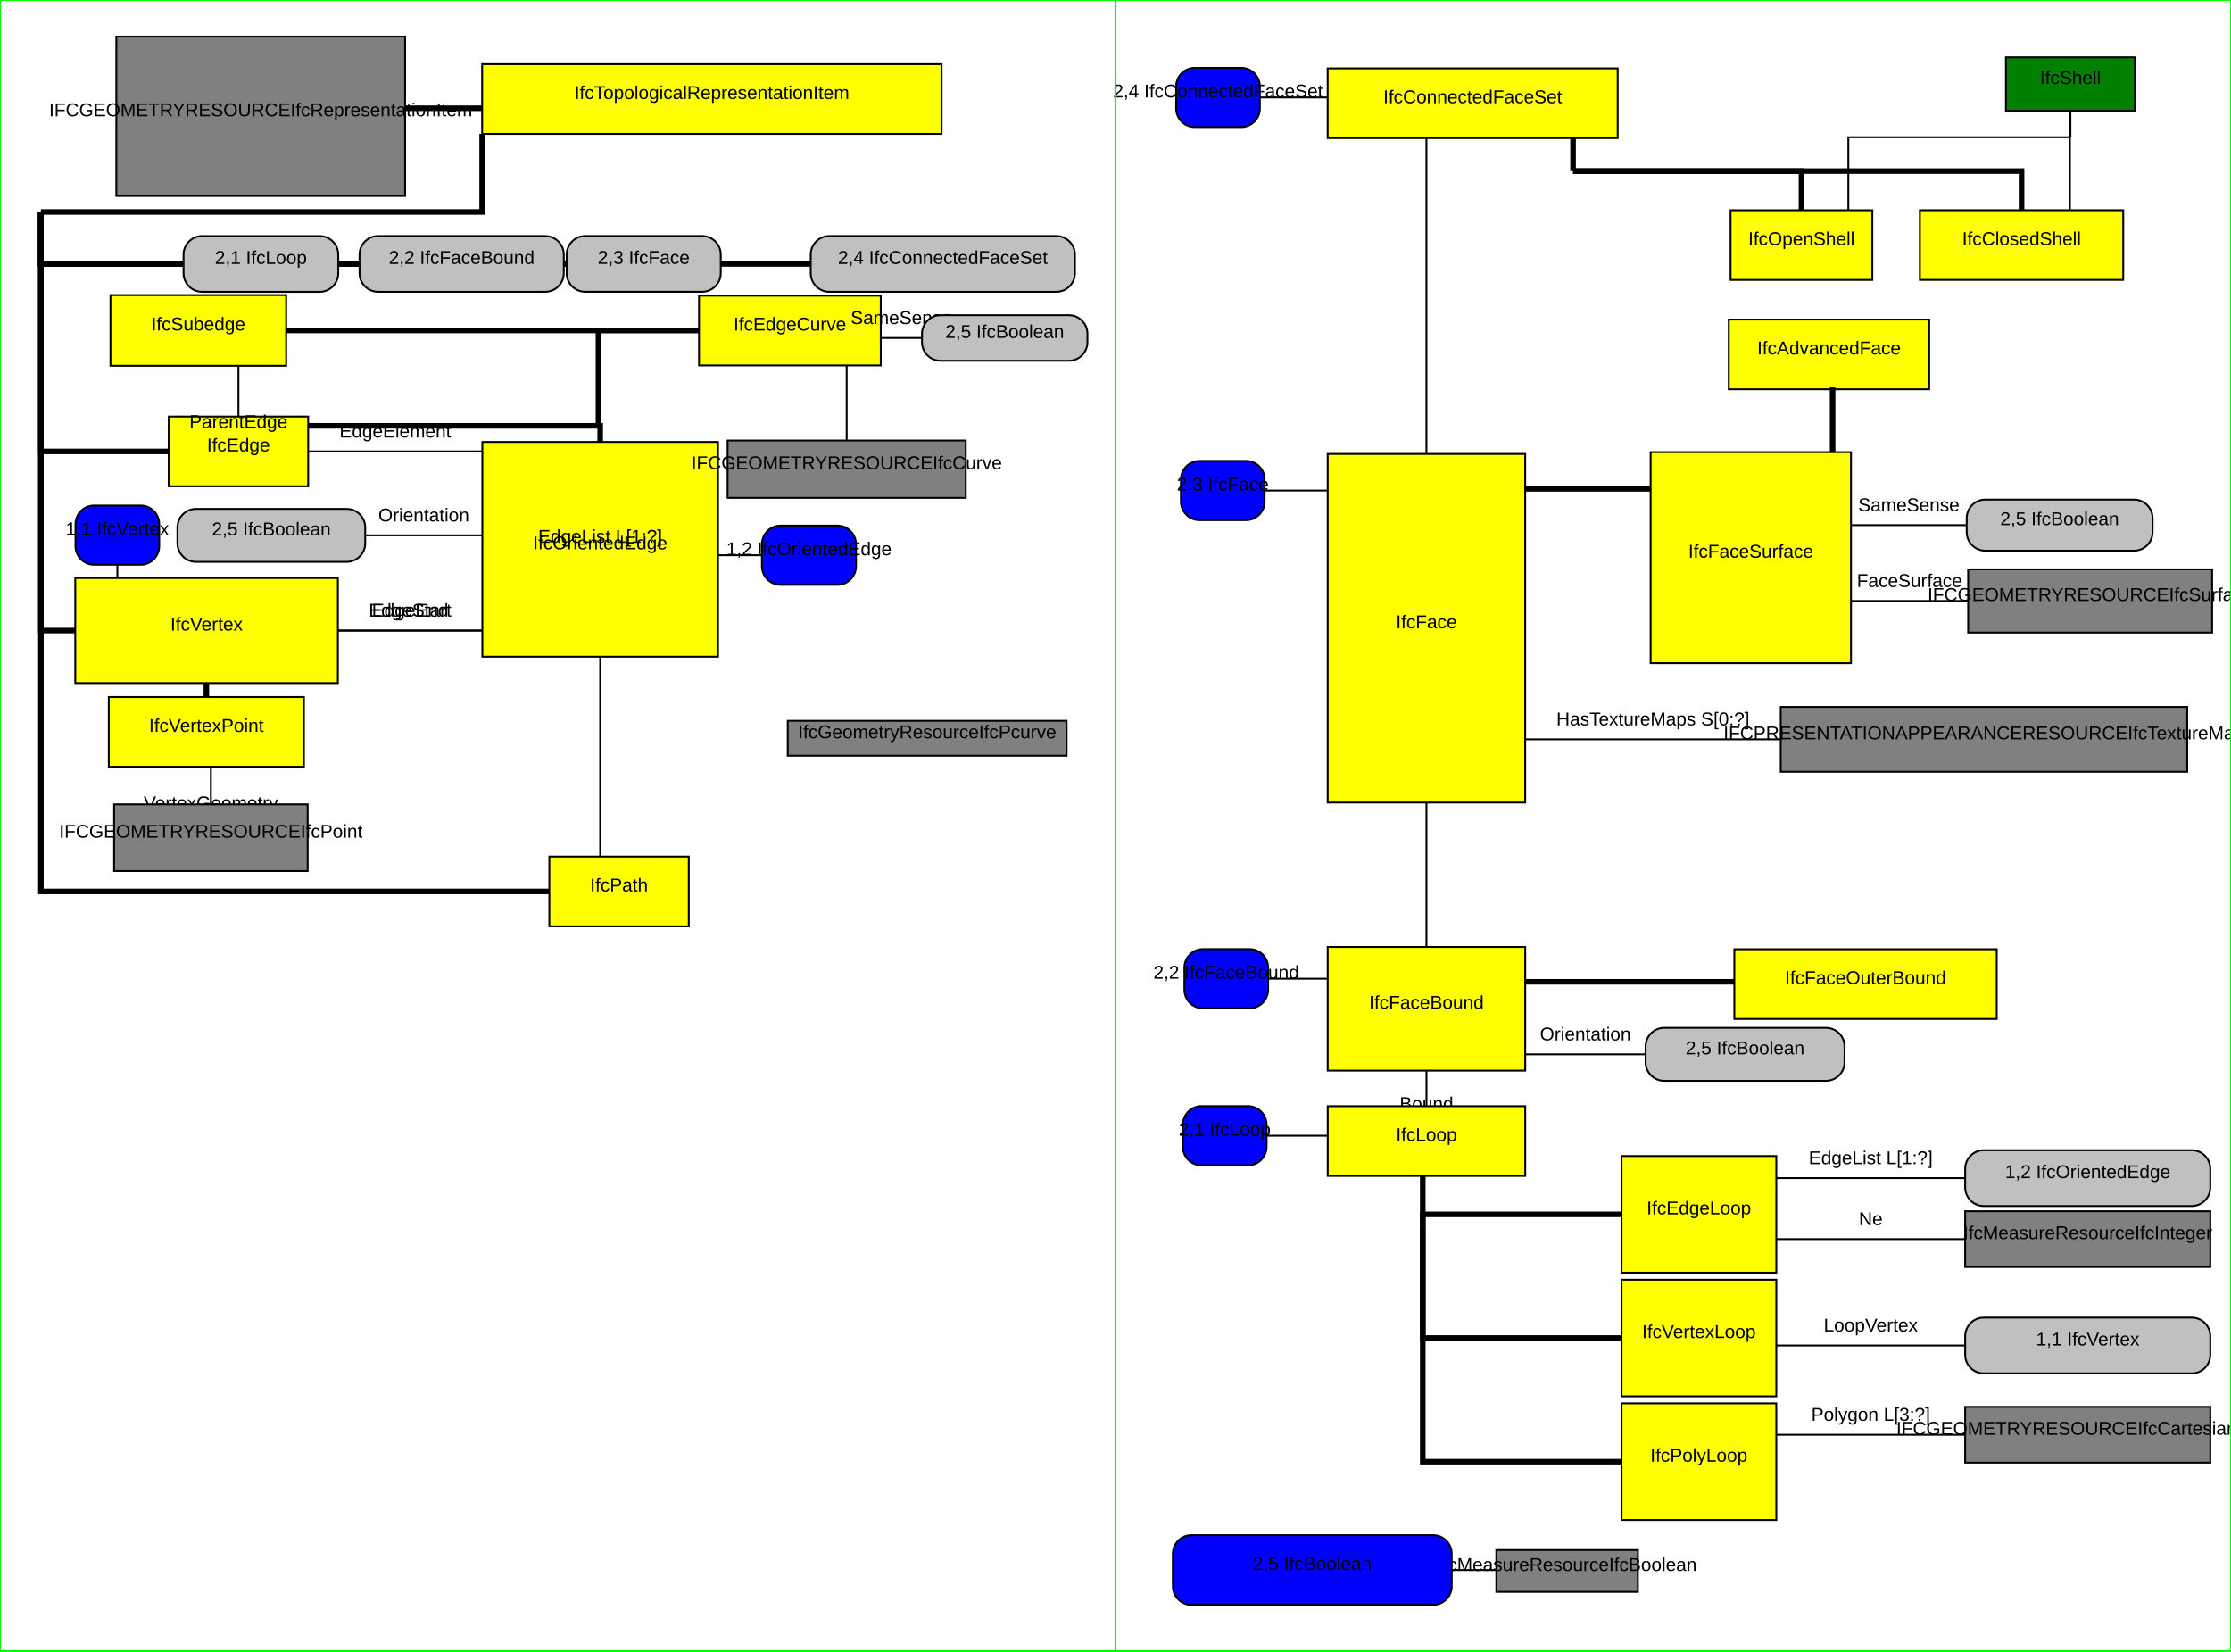
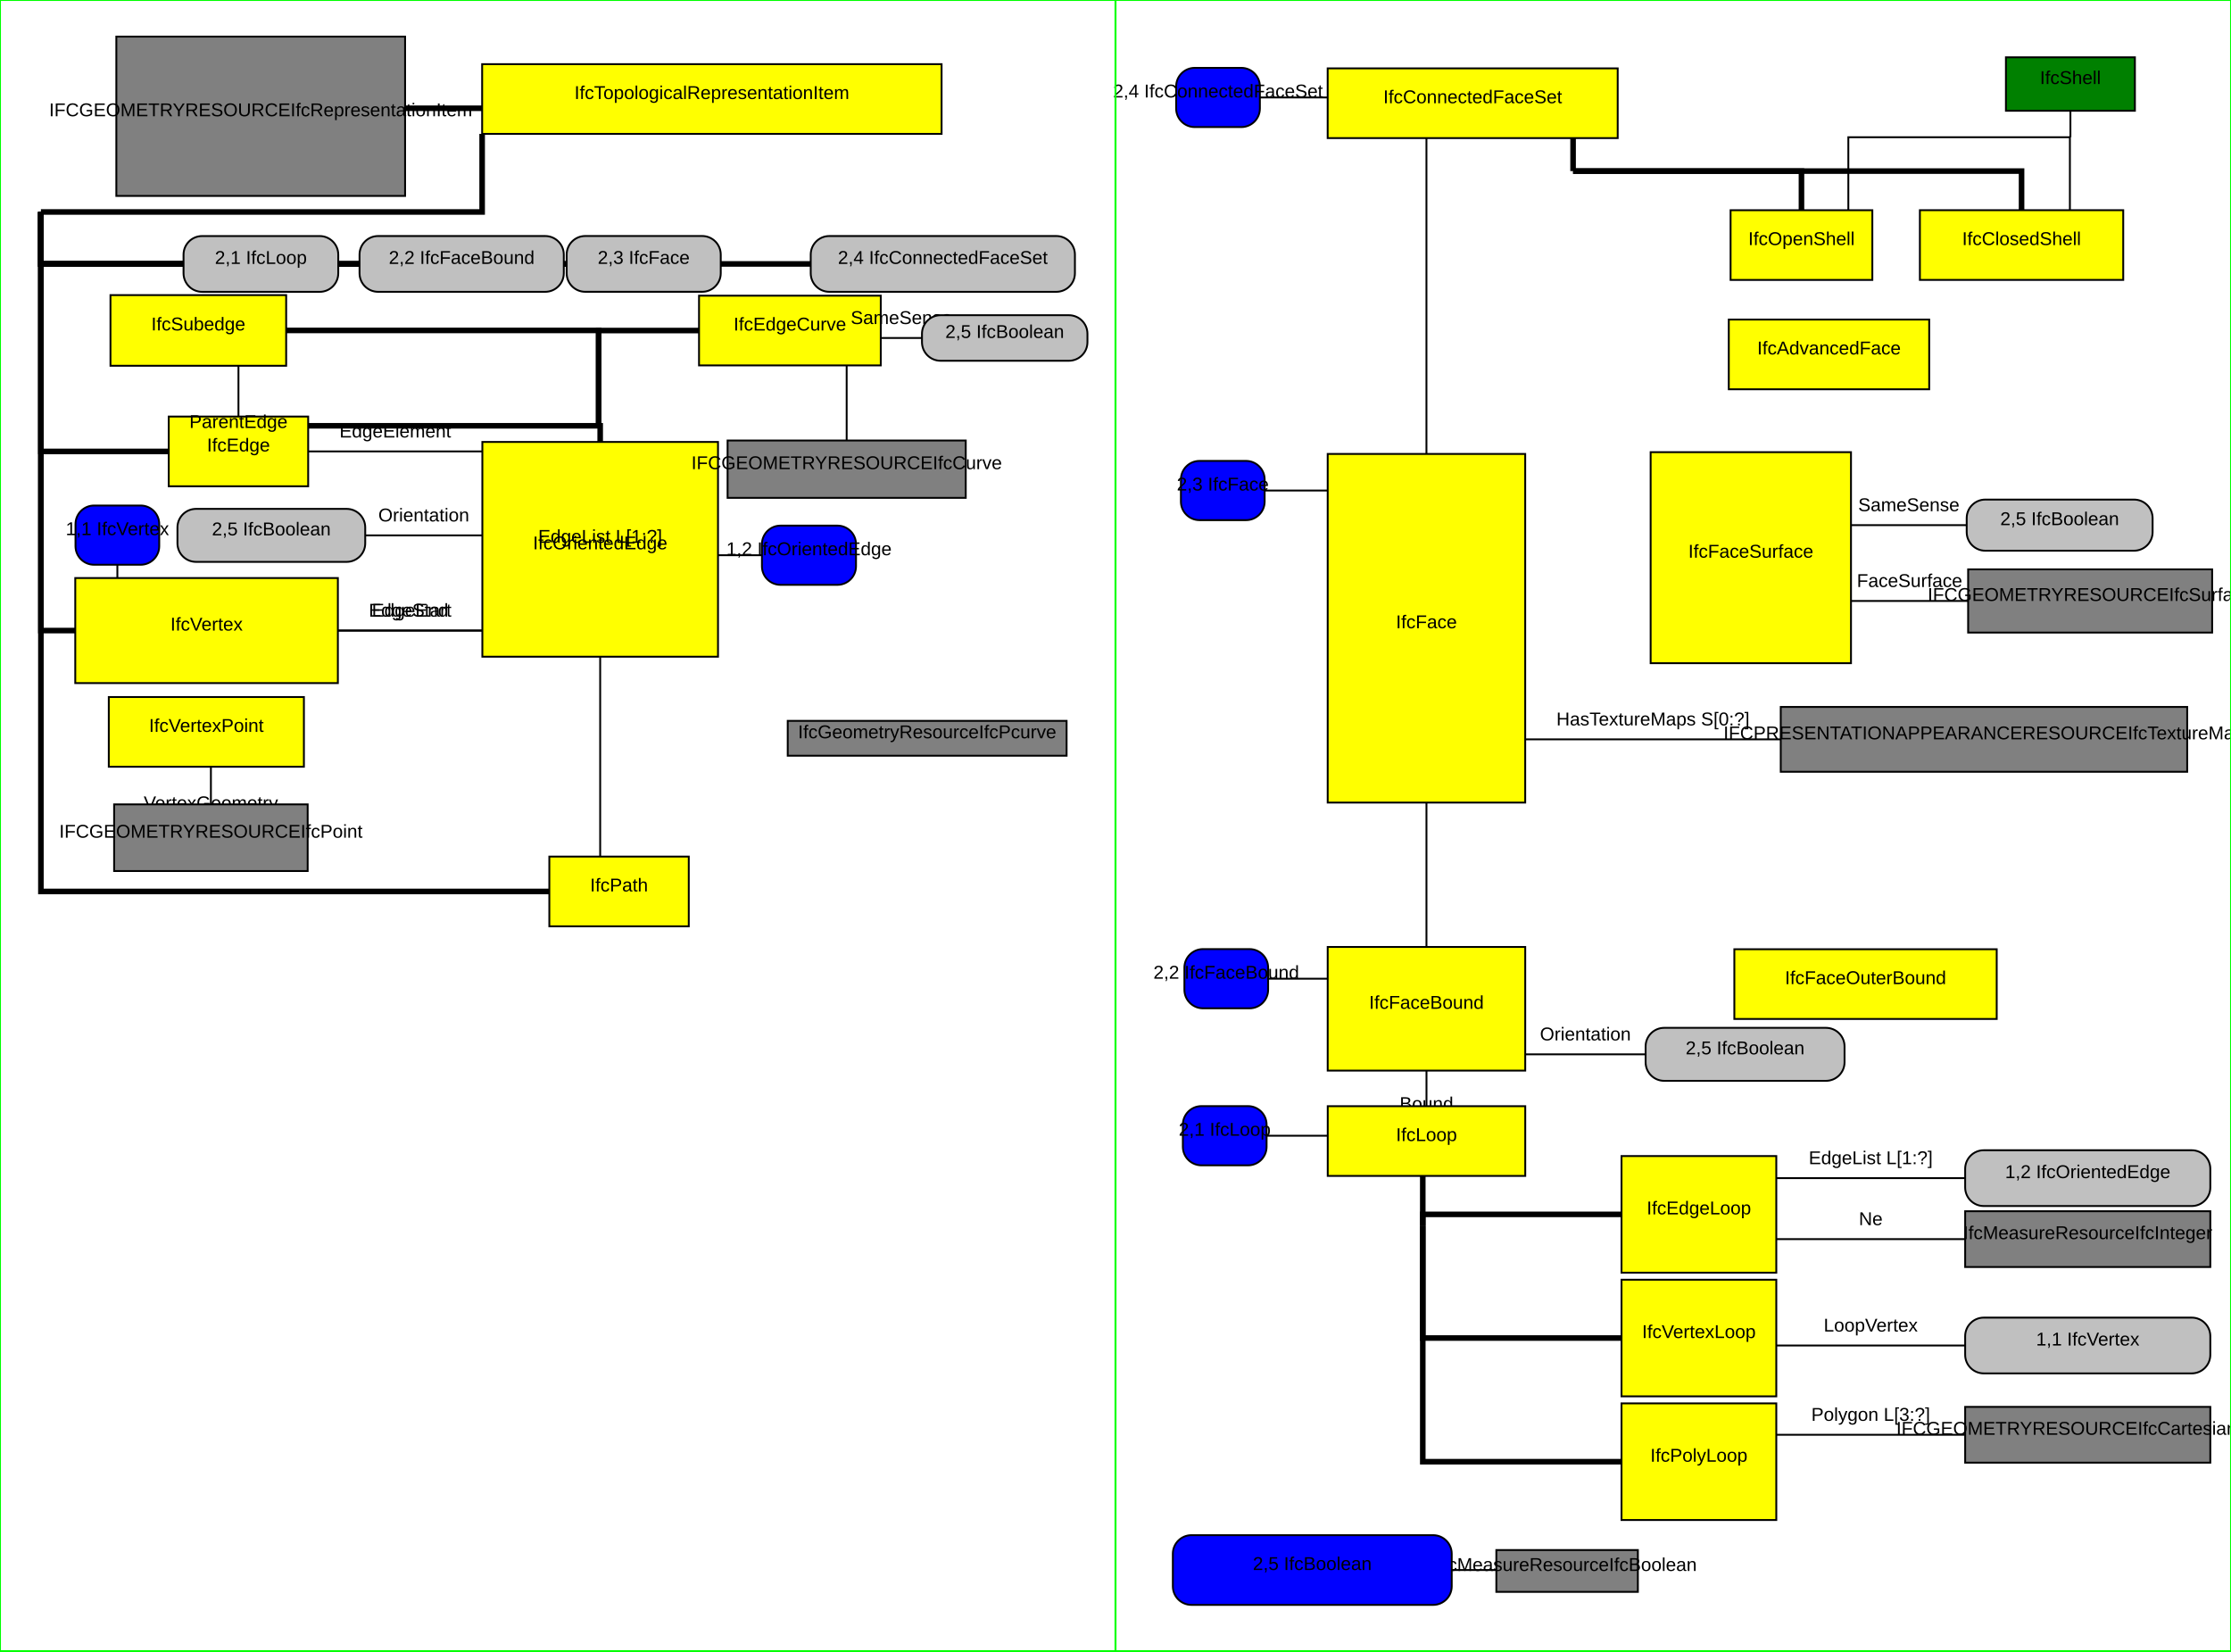
<svg xmlns="http://www.w3.org/2000/svg" version="1.1" width="1200" height="888">
  <g id="IfcAdvancedFace" fill="yellow">
    <rect x="929.87" y="171.864" width="107.8" height="37.5" stroke="black" />
    <text x="983.77" y="190.614" fill="black" font-family="Arial, Helvetica, sans-serif" font-size="10" alignment-baseline="middle" text-anchor="middle">IfcAdvancedFace</text>
  </g>
  <g id="IfcClosedShell" fill="yellow">
    <rect x="1032.659" y="113.044" width="109.375" height="37.5" stroke="black" />
    <text x="1087.346" y="131.794" fill="black" font-family="Arial, Helvetica, sans-serif" font-size="10" alignment-baseline="middle" text-anchor="middle">IfcClosedShell</text>
  </g>
  <g id="IfcConnectedFaceSet" fill="yellow">
    <rect x="714.121" y="36.769" width="156" height="37.5" stroke="black" />
    <polyline points="846.121,74.269 846.121,92.013 " fill="none" stroke="black" stroke-width="3" />
    <polyline points="846.121,92.013 1087.346,92.013 1087.346,113.044 " fill="none" stroke="black" stroke-width="3" />
    <polyline points="846.121,92.013 968.962,92.013 968.962,113.056 " fill="none" stroke="black" stroke-width="3" />
    <text x="792.121" y="55.519" fill="black" font-family="Arial, Helvetica, sans-serif" font-size="10" alignment-baseline="middle" text-anchor="middle">IfcConnectedFaceSet</text>
    <g id="CfsFaces">
      <polyline points="767.252,74.269 767.252,74.269 767.252,244.144 " fill="none" stroke="black" />
      <text x="767.252" y="321.581" fill="black" font-family="Arial, Helvetica, sans-serif" font-size="10" alignment-baseline="middle" text-anchor="middle">CfsFaces S[1:?]</text>
    </g>
  </g>
  <g id="IfcEdge" fill="yellow">
    <rect x="90.759" y="224.031" width="75" height="37.5" stroke="black" />
    <polyline points="165.759,229 165.759,229 322,229 " fill="none" stroke="black" stroke-width="3" />
    <polyline points="322,229 322,229 322.822,229 322.822,237.688 " fill="none" stroke="black" stroke-width="3" />
    <polyline points="322,229 322,229 322,177.775 375.99,177.775 " fill="none" stroke="black" stroke-width="3" />
    <polyline points="322,229 322,229 322,177.713 153.92,177.713 " fill="none" stroke="black" stroke-width="3" />
    <text x="128.259" y="242.781" fill="black" font-family="Arial, Helvetica, sans-serif" font-size="10" alignment-baseline="middle" text-anchor="middle">IfcEdge</text>
    <g id="EdgeStart">
      <polyline points="111.109,329.715 111.109,329.715 111.109,329.715 " fill="none" stroke="black" />
      <text x="111.109" y="322.215" fill="black" font-family="Arial, Helvetica, sans-serif" font-size="10" alignment-baseline="middle" text-anchor="middle">EdgeStart</text>
    </g>
    <g id="EdgeEnd">
      <polyline points="111.109,348.548 111.109,348.548 111.109,348.548 " fill="none" stroke="black" />
      <text x="111.109" y="341.048" fill="black" font-family="Arial, Helvetica, sans-serif" font-size="10" alignment-baseline="middle" text-anchor="middle">EdgeEnd</text>
    </g>
  </g>
  <g id="IfcEdgeCurve" fill="yellow">
    <rect x="375.99" y="159.025" width="97.75" height="37.5" stroke="black" />
    <text x="424.865" y="177.775" fill="black" font-family="Arial, Helvetica, sans-serif" font-size="10" alignment-baseline="middle" text-anchor="middle">IfcEdgeCurve</text>
    <g id="EdgeGeometry">
      <polyline points="455.4,196.525 455.4,196.525 455.4,236.912 " fill="none" stroke="black" />
      <text x="455.4" y="249.606" fill="black" font-family="Arial, Helvetica, sans-serif" font-size="10" alignment-baseline="middle" text-anchor="middle">EdgeGeometry</text>
    </g>
    <g id="SameSense">
      <polyline points="473.74,181.775 473.74,181.775 495.909,181.775 " fill="none" stroke="black" />
      <text x="484.824" y="174.275" fill="black" font-family="Arial, Helvetica, sans-serif" font-size="10" alignment-baseline="middle" text-anchor="middle">SameSense</text>
    </g>
  </g>
  <g id="IfcEdgeLoop" fill="yellow">
    <rect x="872.175" y="621.75" width="83.25" height="62.725" stroke="black" />
    <text x="913.8" y="653.113" fill="black" font-family="Arial, Helvetica, sans-serif" font-size="10" alignment-baseline="middle" text-anchor="middle">IfcEdgeLoop</text>
    <g id="EdgeList">
      <polyline points="955.425,633.625 955.425,633.625 1057.013,633.625 " fill="none" stroke="black" />
      <text x="1006.219" y="626.125" fill="black" font-family="Arial, Helvetica, sans-serif" font-size="10" alignment-baseline="middle" text-anchor="middle">EdgeList L[1:?]</text>
    </g>
    <g id="Ne">
      <polyline points="955.425,666.425 955.425,666.425 1057.013,666.425 " fill="none" stroke="black" />
      <text x="1006.219" y="658.925" fill="black" font-family="Arial, Helvetica, sans-serif" font-size="10" alignment-baseline="middle" text-anchor="middle">Ne</text>
    </g>
  </g>
  <g id="IfcFace" fill="yellow">
    <rect x="714.134" y="244.144" width="106.237" height="187.5" stroke="black" />
-     <polyline points="820.371,262.894 820.371,262.894 931.837,262.894 " fill="none" stroke="black" stroke-width="3" />
    <text x="767.252" y="337.894" fill="black" font-family="Arial, Helvetica, sans-serif" font-size="10" alignment-baseline="middle" text-anchor="middle">IfcFace</text>
    <g id="Bounds">
      <polyline points="767.259,431.644 767.259,431.644 767.259,509.294 " fill="none" stroke="black" />
      <text x="767.259" y="540.619" fill="black" font-family="Arial, Helvetica, sans-serif" font-size="10" alignment-baseline="middle" text-anchor="middle">Bounds S[1:?]</text>
    </g>
    <g id="HasTextureMaps">
      <polyline points="820.371,397.643 820.371,397.643 957.82,397.643 " fill="none" stroke="black" />
      <text x="889.096" y="390.143" fill="black" font-family="Arial, Helvetica, sans-serif" font-size="10" alignment-baseline="middle" text-anchor="middle">HasTextureMaps S[0:?]</text>
    </g>
  </g>
  <g id="IfcFaceBound" fill="yellow">
    <rect x="714.134" y="509.294" width="106.25" height="66.5" stroke="black" />
-     <polyline points="820.384,528.044 820.384,528.044 932.859,528.044 " fill="none" stroke="black" stroke-width="3" />
    <text x="767.259" y="542.544" fill="black" font-family="Arial, Helvetica, sans-serif" font-size="10" alignment-baseline="middle" text-anchor="middle">IfcFaceBound</text>
    <g id="Bound">
      <polyline points="767.275,575.794 767.275,575.794 767.275,594.932 " fill="none" stroke="black" />
      <text x="767.275" y="597.001" fill="black" font-family="Arial, Helvetica, sans-serif" font-size="10" alignment-baseline="middle" text-anchor="middle">Bound</text>
    </g>
    <g id="Orientation">
      <polyline points="820.384,567.044 820.384,567.044 885.134,567.044 " fill="none" stroke="black" />
      <text x="852.759" y="559.544" fill="black" font-family="Arial, Helvetica, sans-serif" font-size="10" alignment-baseline="middle" text-anchor="middle">Orientation</text>
    </g>
  </g>
  <g id="IfcFaceOuterBound" fill="yellow">
    <rect x="932.859" y="510.519" width="141.125" height="37.5" stroke="black" />
    <text x="1003.421" y="529.269" fill="black" font-family="Arial, Helvetica, sans-serif" font-size="10" alignment-baseline="middle" text-anchor="middle">IfcFaceOuterBound</text>
  </g>
  <g id="IfcFaceSurface" fill="yellow">
    <rect x="887.837" y="243.181" width="107.763" height="113.5" stroke="black" />
-     <polyline points="985.719,243.181 985.719,243.181 985.719,208.364 " fill="none" stroke="black" stroke-width="3" />
    <text x="941.719" y="299.931" fill="black" font-family="Arial, Helvetica, sans-serif" font-size="10" alignment-baseline="middle" text-anchor="middle">IfcFaceSurface</text>
    <g id="FaceSurface">
      <polyline points="995.6,323.213 995.6,323.213 1058.613,323.213 " fill="none" stroke="black" />
      <text x="1027.106" y="315.713" fill="black" font-family="Arial, Helvetica, sans-serif" font-size="10" alignment-baseline="middle" text-anchor="middle">FaceSurface</text>
    </g>
    <g id="SameSense">
      <polyline points="995.6,282.431 995.6,282.431 1057.837,282.431 " fill="none" stroke="black" />
      <text x="1026.719" y="274.931" fill="black" font-family="Arial, Helvetica, sans-serif" font-size="10" alignment-baseline="middle" text-anchor="middle">SameSense</text>
    </g>
  </g>
  <g id="IfcLoop" fill="yellow">
    <rect x="714.156" y="594.932" width="106.237" height="37.5" stroke="black" />
    <polyline points="765.275,632.432 765.275,659.188 " fill="none" stroke="black" stroke-width="3" />
    <polyline points="765.275,659.188 765.275,659.188 765.275,786.131 872.175,786.131 " fill="none" stroke="black" stroke-width="3" />
    <polyline points="765.275,659.188 765.275,659.188 765.275,719.622 872.175,719.622 " fill="none" stroke="black" stroke-width="3" />
    <polyline points="765.275,659.188 765.275,659.188 765.275,653.113 872.175,653.113 " fill="none" stroke="black" stroke-width="3" />
    <text x="767.275" y="613.682" fill="black" font-family="Arial, Helvetica, sans-serif" font-size="10" alignment-baseline="middle" text-anchor="middle">IfcLoop</text>
  </g>
  <g id="IfcOpenShell" fill="yellow">
    <rect x="930.837" y="113.056" width="76.25" height="37.5" stroke="black" />
    <text x="968.962" y="131.806" fill="black" font-family="Arial, Helvetica, sans-serif" font-size="10" alignment-baseline="middle" text-anchor="middle">IfcOpenShell</text>
  </g>
  <g id="IfcOrientedEdge" fill="yellow">
    <rect x="259.447" y="237.688" width="126.75" height="115.5" stroke="black" />
    <text x="322.822" y="295.438" fill="black" font-family="Arial, Helvetica, sans-serif" font-size="10" alignment-baseline="middle" text-anchor="middle">IfcOrientedEdge</text>
    <g id="EdgeElement">
      <polyline points="259.447,242.781 259.447,242.781 165.759,242.781 " fill="none" stroke="black" />
      <text x="212.603" y="235.281" fill="black" font-family="Arial, Helvetica, sans-serif" font-size="10" alignment-baseline="middle" text-anchor="middle">EdgeElement</text>
    </g>
    <g id="Orientation">
      <polyline points="259.447,287.937 259.447,287.937 196.447,287.937 " fill="none" stroke="black" />
      <text x="227.947" y="280.437" fill="black" font-family="Arial, Helvetica, sans-serif" font-size="10" alignment-baseline="middle" text-anchor="middle">Orientation</text>
    </g>
    <g id="EdgeStart">
      <polyline points="259.447,339.131 259.447,339.131 181.734,339.131 " fill="none" stroke="black" />
      <text x="220.591" y="331.631" fill="black" font-family="Arial, Helvetica, sans-serif" font-size="10" alignment-baseline="middle" text-anchor="middle">EdgeStart</text>
    </g>
    <g id="EdgeEnd">
      <polyline points="259.447,339.131 259.447,339.131 181.734,339.131 " fill="none" stroke="black" />
      <text x="220.591" y="331.631" fill="black" font-family="Arial, Helvetica, sans-serif" font-size="10" alignment-baseline="middle" text-anchor="middle">EdgeEnd</text>
    </g>
  </g>
  <g id="IfcPath" fill="yellow">
    <rect x="295.472" y="460.688" width="75" height="37.5" stroke="black" />
    <text x="332.972" y="479.438" fill="black" font-family="Arial, Helvetica, sans-serif" font-size="10" alignment-baseline="middle" text-anchor="middle">IfcPath</text>
    <g id="EdgeList">
      <polyline points="322.822,460.688 322.822,460.688 322.822,353.188 " fill="none" stroke="black" />
      <text x="322.822" y="291.938" fill="black" font-family="Arial, Helvetica, sans-serif" font-size="10" alignment-baseline="middle" text-anchor="middle">EdgeList L[1:?]</text>
    </g>
  </g>
  <g id="IfcPolyLoop" fill="yellow">
    <rect x="872.175" y="754.769" width="83.25" height="62.725" stroke="black" />
    <text x="913.8" y="786.131" fill="black" font-family="Arial, Helvetica, sans-serif" font-size="10" alignment-baseline="middle" text-anchor="middle">IfcPolyLoop</text>
    <g id="Polygon">
      <polyline points="955.425,771.65 955.425,771.65 1057.013,771.65 " fill="none" stroke="black" />
      <text x="1006.219" y="764.15" fill="black" font-family="Arial, Helvetica, sans-serif" font-size="10" alignment-baseline="middle" text-anchor="middle">Polygon L[3:?]</text>
    </g>
  </g>
  <g id="IfcSubedge" fill="yellow">
    <rect x="59.42" y="158.713" width="94.5" height="38" stroke="black" />
    <text x="106.67" y="177.713" fill="black" font-family="Arial, Helvetica, sans-serif" font-size="10" alignment-baseline="middle" text-anchor="middle">IfcSubedge</text>
    <g id="ParentEdge">
      <polyline points="128.259,196.713 128.259,196.713 128.259,224.031 " fill="none" stroke="black" />
      <text x="128.259" y="230.191" fill="black" font-family="Arial, Helvetica, sans-serif" font-size="10" alignment-baseline="middle" text-anchor="middle">ParentEdge</text>
    </g>
  </g>
  <g id="IfcTopologicalRepresentationItem" fill="yellow">
    <rect x="259.334" y="34.506" width="247.125" height="37.5" stroke="black" />
    <polyline points="259.334,72.006 259.334,114 22,114 " fill="none" stroke="black" stroke-width="3" />
    <polyline points="22,114 22,114 22,141.944 436.071,141.944 " fill="none" stroke="black" stroke-width="3" />
    <polyline points="22,114 22,114 22,242.781 90.759,242.781 " fill="none" stroke="black" stroke-width="3" />
    <polyline points="22,114 22,114 22,141.931 304.796,141.931 " fill="none" stroke="black" stroke-width="3" />
    <polyline points="22,114 22,114 22,141.944 193.384,141.944 " fill="none" stroke="black" stroke-width="3" />
    <polyline points="22,114 22,114 22,479.438 295.472,479.438 " fill="none" stroke="black" stroke-width="3" />
    <polyline points="22,114 22,114 22,339.131 40.484,339.131 " fill="none" stroke="black" stroke-width="3" />
    <polyline points="22,114 22,114 22,141.956 98.718,141.956 " fill="none" stroke="black" stroke-width="3" />
    <text x="382.897" y="53.256" fill="black" font-family="Arial, Helvetica, sans-serif" font-size="10" alignment-baseline="middle" text-anchor="middle">IfcTopologicalRepresentationItem</text>
  </g>
  <g id="IfcVertex" fill="yellow">
    <rect x="40.484" y="310.881" width="141.25" height="56.5" stroke="black" />
-     <polyline points="110.99,367.381 110.99,367.381 110.99,374.875 " fill="none" stroke="black" stroke-width="3" />
    <text x="111.109" y="339.131" fill="black" font-family="Arial, Helvetica, sans-serif" font-size="10" alignment-baseline="middle" text-anchor="middle">IfcVertex</text>
  </g>
  <g id="IfcVertexLoop" fill="yellow">
    <rect x="872.175" y="688.259" width="83.25" height="62.725" stroke="black" />
    <text x="913.8" y="719.622" fill="black" font-family="Arial, Helvetica, sans-serif" font-size="10" alignment-baseline="middle" text-anchor="middle">IfcVertexLoop</text>
    <g id="LoopVertex">
      <polyline points="955.425,723.637 955.425,723.637 1057.013,723.637 " fill="none" stroke="black" />
      <text x="1006.219" y="716.137" fill="black" font-family="Arial, Helvetica, sans-serif" font-size="10" alignment-baseline="middle" text-anchor="middle">LoopVertex</text>
    </g>
  </g>
  <g id="IfcVertexPoint" fill="yellow">
    <rect x="58.515" y="374.875" width="104.95" height="37.5" stroke="black" />
    <text x="110.99" y="393.625" fill="black" font-family="Arial, Helvetica, sans-serif" font-size="10" alignment-baseline="middle" text-anchor="middle">IfcVertexPoint</text>
    <g id="VertexGeometry">
      <polyline points="113.438,412.375 113.438,412.375 113.438,432.612 " fill="none" stroke="black" />
      <text x="113.438" y="435.231" fill="black" font-family="Arial, Helvetica, sans-serif" font-size="10" alignment-baseline="middle" text-anchor="middle">VertexGeometry</text>
    </g>
  </g>
  <g id="IfcShell" fill="green">
    <rect x="1078.938" y="30.822" width="69.375" height="28.75" stroke="black" />
    <polyline points="1113.625,59.572 1113.625,73.808 " fill="none" stroke="black" />
    <polyline points="1113.625,73.808 1113.346,73.808 1113.346,113.044 " fill="none" stroke="black" />
    <polyline points="1113.625,73.808 994.176,73.808 994.176,113.056 " fill="none" stroke="black" />
    <text x="1113.625" y="45.197" fill="black" font-family="Arial, Helvetica, sans-serif" font-size="10" alignment-baseline="middle" text-anchor="middle">IfcShell</text>
  </g>
  <g id="IFCGEOMETRYRESOURCE">
    <g id="IfcCartesianPoint" fill="grey">
      <rect x="1057.013" y="756.65" width="131.863" height="30" stroke="black" />
      <text x="1122.944" y="771.65" fill="black" font-family="Arial, Helvetica, sans-serif" font-size="10" alignment-baseline="middle" text-anchor="middle">IFCGEOMETRYRESOURCE
IfcCartesianPoint</text>
    </g>
    <g id="IfcPoint" fill="grey">
      <rect x="61.388" y="432.612" width="104.1" height="35.85" stroke="black" />
      <text x="113.438" y="450.537" fill="black" font-family="Arial, Helvetica, sans-serif" font-size="10" alignment-baseline="middle" text-anchor="middle">IFCGEOMETRYRESOURCE
IfcPoint</text>
    </g>
    <g id="IfcCurve" fill="grey">
      <rect x="391.35" y="236.912" width="128.1" height="30.85" stroke="black" />
      <text x="455.4" y="252.337" fill="black" font-family="Arial, Helvetica, sans-serif" font-size="10" alignment-baseline="middle" text-anchor="middle">IFCGEOMETRYRESOURCE
IfcCurve</text>
    </g>
    <g id="IfcLine" />
    <g id="IfcPolyline" />
    <g id="IfcTrimmedCurve" />
    <g id="IfcCompositeCurve" />
    <g id="IfcAxis2Placement2D" />
    <g id="IfcAxis2Placement3D" />
    <g id="IfcRepresentationItem" fill="grey">
      <rect x="62.575" y="19.688" width="155.313" height="85.688" stroke="black" />
      <polyline points="217.887,58.229 259.334,58.229 " fill="none" stroke="black" stroke-width="3" />
      <text x="140.231" y="62.531" fill="black" font-family="Arial, Helvetica, sans-serif" font-size="10" alignment-baseline="middle" text-anchor="middle">IFCGEOMETRYRESOURCE
IfcRepresentationItem</text>
    </g>
    <g id="IfcCircle" />
    <g id="IfcEllipse" />
    <g id="IfcSurface" fill="grey">
      <rect x="1058.613" y="306.213" width="131.25" height="34" stroke="black" />
      <text x="1124.238" y="323.213" fill="black" font-family="Arial, Helvetica, sans-serif" font-size="10" alignment-baseline="middle" text-anchor="middle">IFCGEOMETRYRESOURCE
IfcSurface</text>
    </g>
    <g id="IfcPlane" />
    <g id="IfcCurveBoundedPlane" />
  </g>
  <g id="IFCPRESENTATIONAPPEARANCERESOURCE">
    <g id="IfcNullStyle" />
    <g id="IfcTextureMap" fill="grey">
      <rect x="957.82" y="380.205" width="218.625" height="34.875" stroke="black" />
      <text x="1067.133" y="397.643" fill="black" font-family="Arial, Helvetica, sans-serif" font-size="10" alignment-baseline="middle" text-anchor="middle">IFCPRESENTATIONAPPEARANCERESOURCE
IfcTextureMap</text>
    </g>
  </g>
  <g id="IfcMeasureResource">
    <g id="IfcInteger" fill="grey">
      <rect x="1057.013" y="651.425" width="131.863" height="30" stroke="black" />
      <text x="1122.944" y="666.425" fill="black" font-family="Arial, Helvetica, sans-serif" font-size="10" alignment-baseline="middle" text-anchor="middle">IfcMeasureResource
IfcInteger</text>
    </g>
    <g id="IfcBoolean" fill="grey">
      <rect x="804.846" y="833.644" width="76.125" height="22.5" stroke="black" />
      <text x="842.909" y="844.894" fill="black" font-family="Arial, Helvetica, sans-serif" font-size="10" alignment-baseline="middle" text-anchor="middle">IfcMeasureResource
IfcBoolean</text>
    </g>
  </g>
  <g id="IfcGeometryResource">
    <g id="IfcPcurve" fill="grey">
      <rect x="423.697" y="387.688" width="150" height="18.75" stroke="black" />
      <text x="498.697" y="397.063" fill="black" font-family="Arial, Helvetica, sans-serif" font-size="10" alignment-baseline="middle" text-anchor="middle">IfcGeometryResource
IfcPcurve</text>
    </g>
  </g>
  <g id="1,1 IfcVertex" fill="blue">
    <rect x="40.609" y="271.881" width="45.038" height="31.85" rx="10" ry="10" stroke="black" />
    <polyline points="63.128,303.731 63.128,310.881 63.128,310.881 " fill="none" stroke="black" />
    <text x="63.128" y="287.806" fill="black" font-family="Arial, Helvetica, sans-serif" font-size="10" alignment-baseline="middle" text-anchor="middle">1,1 IfcVertex</text>
    <g id="1,1 IfcVertex" fill="silver">
      <rect x="1057.013" y="708.637" width="131.863" height="30" rx="10" ry="10" stroke="black" />
      <text x="1122.944" y="723.637" fill="black" font-family="Arial, Helvetica, sans-serif" font-size="10" alignment-baseline="middle" text-anchor="middle">1,1 IfcVertex</text>
    </g>
  </g>
  <g id="1,2 IfcOrientedEdge" fill="blue">
    <rect x="409.822" y="282.688" width="50.6" height="31.85" rx="10" ry="10" stroke="black" />
    <polyline points="409.822,298.613 386.197,298.613 386.197,298.613 " fill="none" stroke="black" />
    <text x="435.122" y="298.613" fill="black" font-family="Arial, Helvetica, sans-serif" font-size="10" alignment-baseline="middle" text-anchor="middle">1,2 IfcOrientedEdge</text>
    <g id="1,2 IfcOrientedEdge" fill="silver">
      <rect x="1057.013" y="618.625" width="131.863" height="30" rx="10" ry="10" stroke="black" />
      <text x="1122.944" y="633.625" fill="black" font-family="Arial, Helvetica, sans-serif" font-size="10" alignment-baseline="middle" text-anchor="middle">1,2 IfcOrientedEdge</text>
    </g>
  </g>
  <g id="2,1 IfcLoop" fill="blue">
    <rect x="636.231" y="594.894" width="45.038" height="31.85" rx="10" ry="10" stroke="black" />
    <polyline points="681.269,610.819 714.156,610.819 " fill="none" stroke="black" />
    <text x="658.75" y="610.819" fill="black" font-family="Arial, Helvetica, sans-serif" font-size="10" alignment-baseline="middle" text-anchor="middle">2,1 IfcLoop</text>
    <g id="2,1 IfcLoop" fill="silver">
      <rect x="98.718" y="126.956" width="83.225" height="30" rx="10" ry="10" stroke="black" />
      <text x="140.331" y="141.956" fill="black" font-family="Arial, Helvetica, sans-serif" font-size="10" alignment-baseline="middle" text-anchor="middle">2,1 IfcLoop</text>
    </g>
  </g>
  <g id="2,2 IfcFaceBound" fill="blue">
    <rect x="637.059" y="510.444" width="45.038" height="31.85" rx="10" ry="10" stroke="black" />
    <polyline points="682.096,526.369 714.134,526.369 714.134,526.369 " fill="none" stroke="black" />
    <text x="659.577" y="526.369" fill="black" font-family="Arial, Helvetica, sans-serif" font-size="10" alignment-baseline="middle" text-anchor="middle">2,2 IfcFaceBound</text>
    <g id="2,2 IfcFaceBound" fill="silver">
      <rect x="193.384" y="126.944" width="109.863" height="30" rx="10" ry="10" stroke="black" />
      <text x="248.315" y="141.944" fill="black" font-family="Arial, Helvetica, sans-serif" font-size="10" alignment-baseline="middle" text-anchor="middle">2,2 IfcFaceBound</text>
    </g>
  </g>
  <g id="2,3 IfcFace" fill="blue">
    <rect x="635.184" y="247.894" width="45.038" height="31.85" rx="10" ry="10" stroke="black" />
    <polyline points="680.221,263.819 714.134,263.819 714.134,263.819 " fill="none" stroke="black" />
    <text x="657.702" y="263.819" fill="black" font-family="Arial, Helvetica, sans-serif" font-size="10" alignment-baseline="middle" text-anchor="middle">2,3 IfcFace</text>
    <g id="2,3 IfcFace" fill="silver">
      <rect x="304.796" y="126.931" width="82.875" height="30" rx="10" ry="10" stroke="black" />
      <text x="346.234" y="141.931" fill="black" font-family="Arial, Helvetica, sans-serif" font-size="10" alignment-baseline="middle" text-anchor="middle">2,3 IfcFace</text>
    </g>
  </g>
  <g id="2,4 IfcConnectedFaceSet" fill="blue">
    <rect x="632.621" y="36.494" width="45.038" height="31.85" rx="10" ry="10" stroke="black" />
    <polyline points="677.659,52.419 714.121,52.419 " fill="none" stroke="black" />
    <text x="655.14" y="52.419" fill="black" font-family="Arial, Helvetica, sans-serif" font-size="10" alignment-baseline="middle" text-anchor="middle">2,4 IfcConnectedFaceSet</text>
    <g id="2,4 IfcConnectedFaceSet" fill="silver">
      <rect x="436.071" y="126.944" width="142.1" height="30" rx="10" ry="10" stroke="black" />
      <text x="507.121" y="141.944" fill="black" font-family="Arial, Helvetica, sans-serif" font-size="10" alignment-baseline="middle" text-anchor="middle">2,4 IfcConnectedFaceSet</text>
    </g>
  </g>
  <g id="2,5 IfcBoolean" fill="blue">
    <rect x="630.846" y="825.644" width="150" height="37.5" rx="10" ry="10" stroke="black" />
    <polyline points="780.846,844.394 804.846,844.394 804.846,844.394 " fill="none" stroke="black" />
    <text x="705.846" y="844.394" fill="black" font-family="Arial, Helvetica, sans-serif" font-size="10" alignment-baseline="middle" text-anchor="middle">2,5 IfcBoolean</text>
    <g id="2,5 IfcBoolean" fill="silver">
      <rect x="495.909" y="169.525" width="89" height="24.5" rx="10" ry="10" stroke="black" />
      <text x="540.409" y="181.775" fill="black" font-family="Arial, Helvetica, sans-serif" font-size="10" alignment-baseline="middle" text-anchor="middle">2,5 IfcBoolean</text>
    </g>
    <g id="2,5 IfcBoolean" fill="silver">
      <rect x="885.134" y="552.794" width="107" height="28.5" rx="10" ry="10" stroke="black" />
      <text x="938.634" y="567.044" fill="black" font-family="Arial, Helvetica, sans-serif" font-size="10" alignment-baseline="middle" text-anchor="middle">2,5 IfcBoolean</text>
    </g>
    <g id="2,5 IfcBoolean" fill="silver">
      <rect x="1057.837" y="268.681" width="100" height="27.5" rx="10" ry="10" stroke="black" />
      <text x="1107.837" y="282.431" fill="black" font-family="Arial, Helvetica, sans-serif" font-size="10" alignment-baseline="middle" text-anchor="middle">2,5 IfcBoolean</text>
    </g>
    <g id="2,5 IfcBoolean" fill="silver">
      <rect x="95.447" y="273.687" width="101" height="28.5" rx="10" ry="10" stroke="black" />
      <text x="145.947" y="287.937" fill="black" font-family="Arial, Helvetica, sans-serif" font-size="10" alignment-baseline="middle" text-anchor="middle">2,5 IfcBoolean</text>
    </g>
  </g>
  <g>
    <rect x="0" y="0" width="600" height="888" fill="none" stroke="lime" />
    <rect x="600" y="0" width="600" height="888" fill="none" stroke="lime" />
  </g>
</svg>
